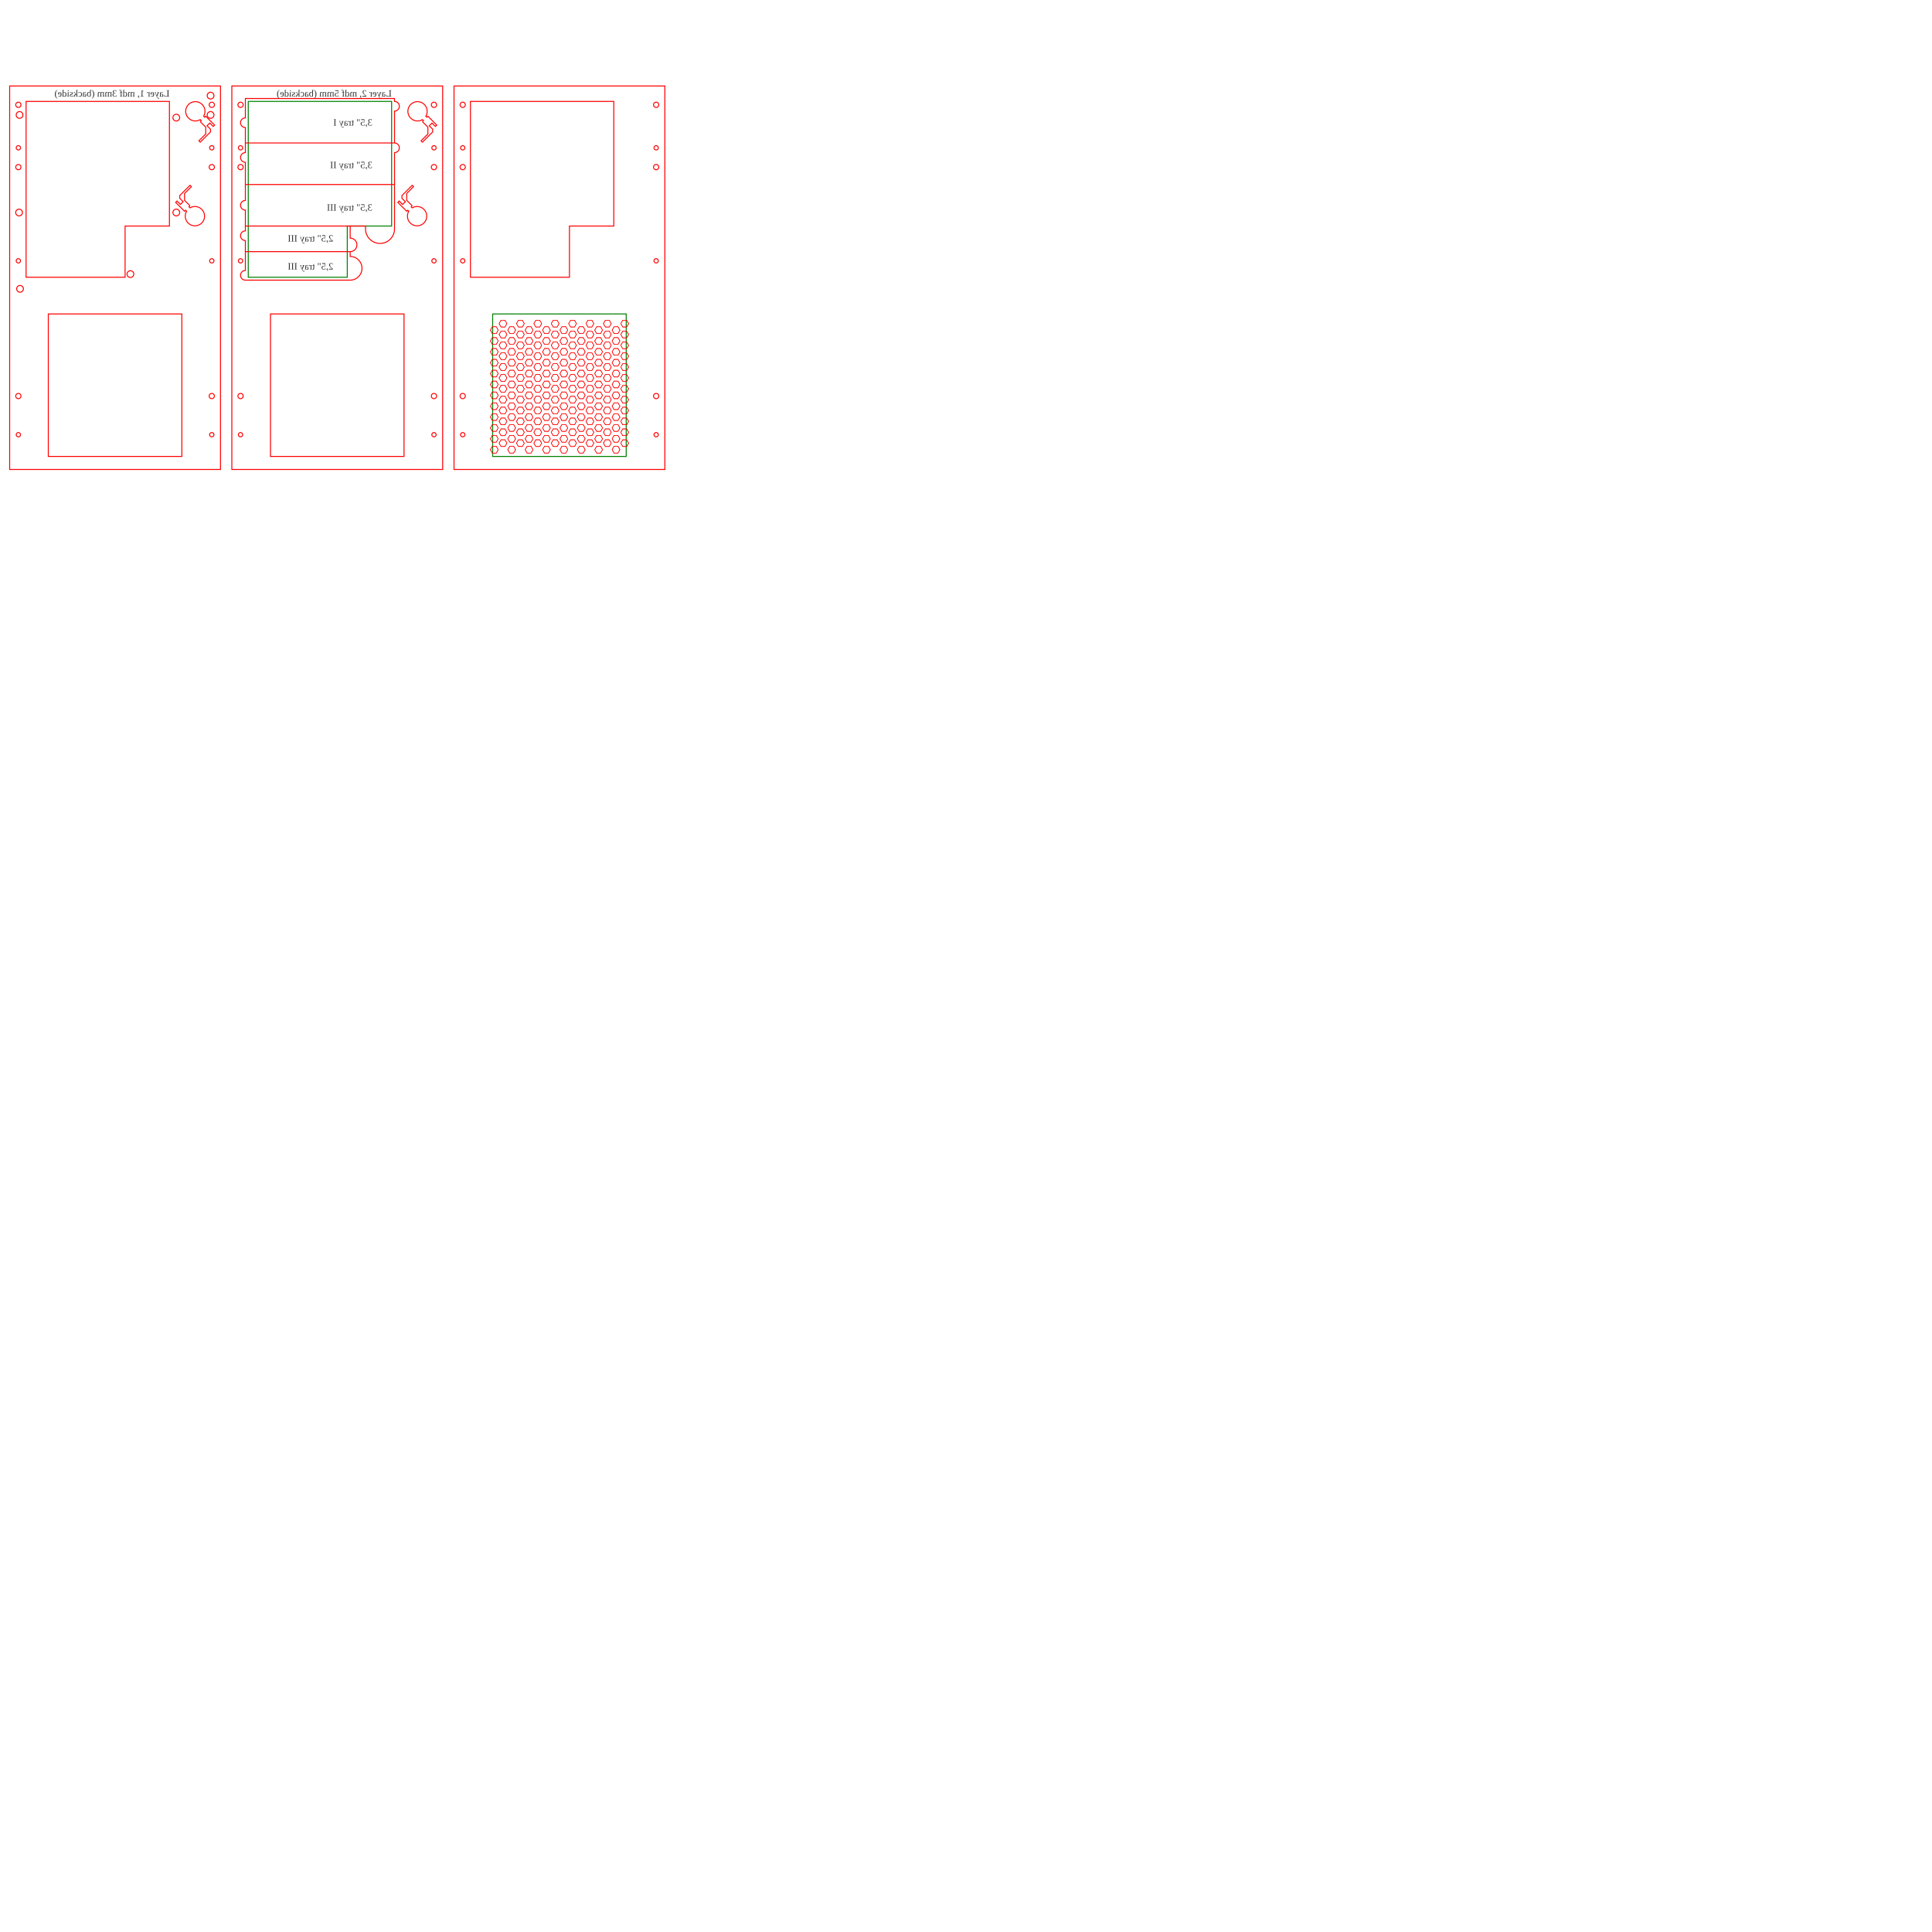
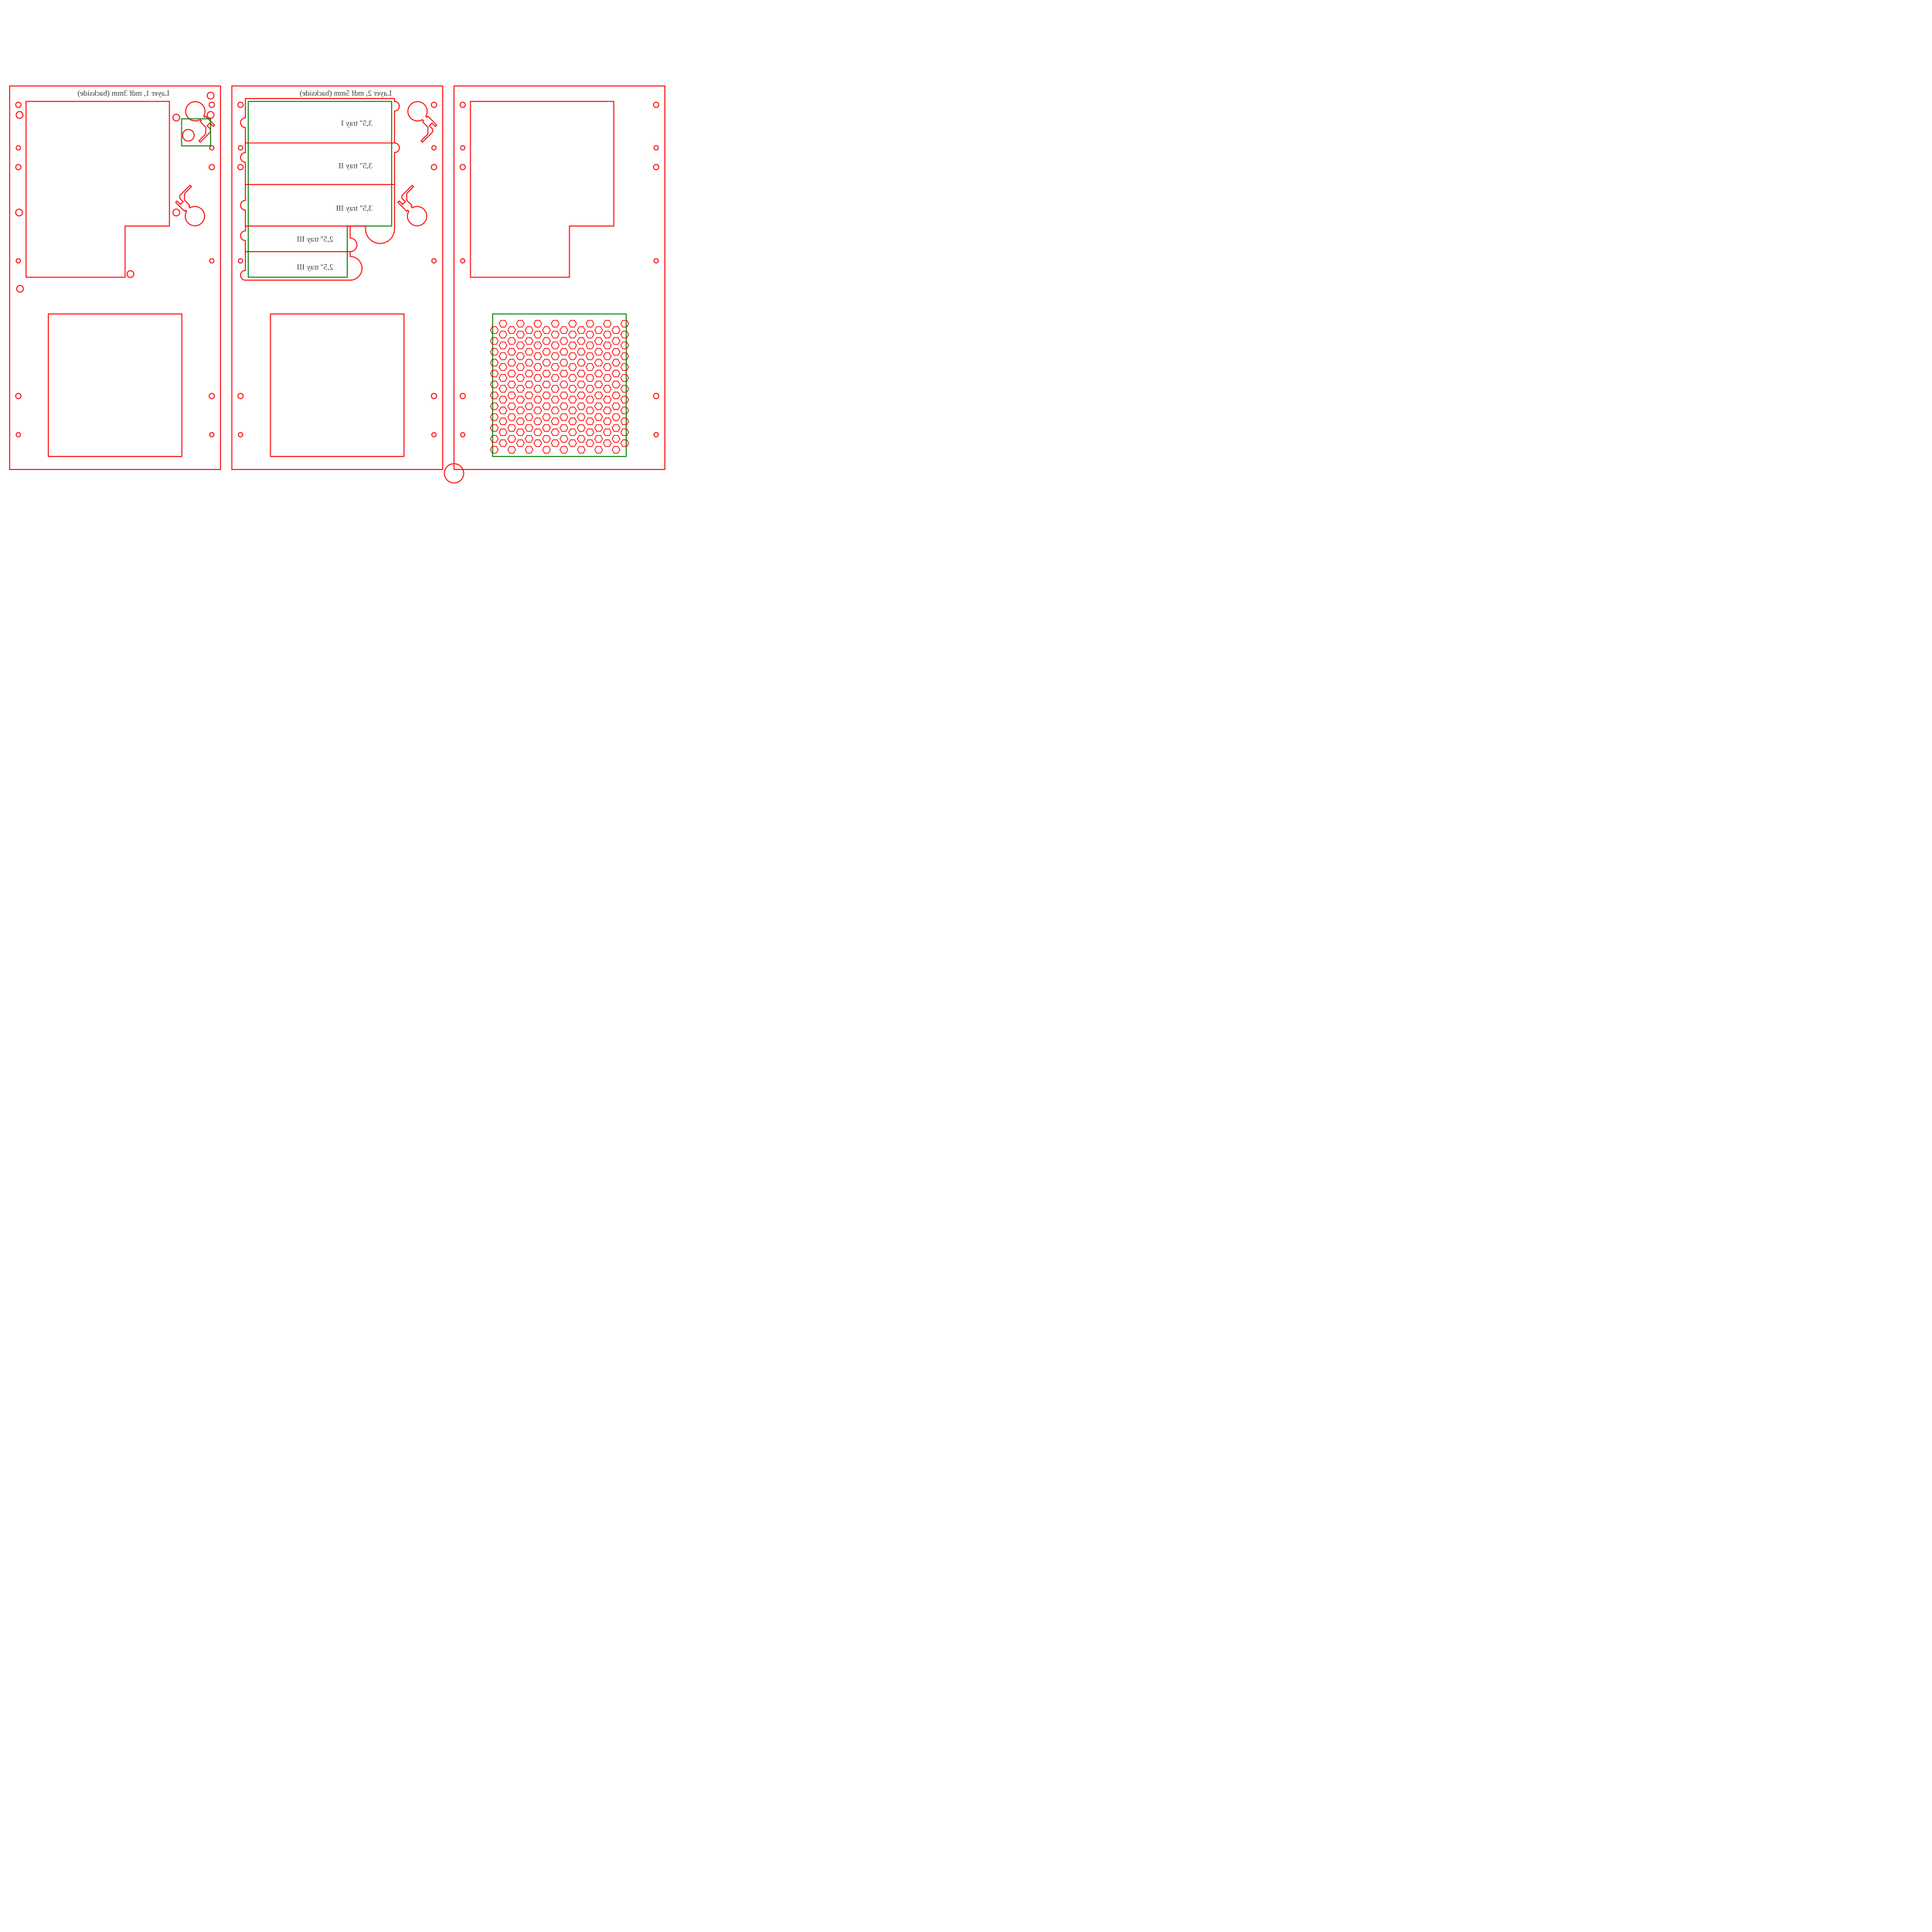
<svg xmlns="http://www.w3.org/2000/svg" xmlns:xlink="http://www.w3.org/1999/xlink" width="100cm" height="100cm" viewBox="0 0 1000 1000" version="1.1">
  <defs>
    <path id="hexagon" vector-effect="non-scaling-stroke" stroke-width="1" transform="scale(0.9 0.9)" d="     M -1  0     L -0.5 0.866     L 0.5  0.866     L 1  0     L 0.5  -0.866     L -0.5 -0.866     Z    " />
    <g id="honeycomb">
      <use xlink:href="#hex128" />
      <use xlink:href="#hex128" />
    </g>
    <g id="hex128">
      <use xlink:href="#hex64" />
      <use x="0" y="20" xlink:href="#hex64" />
      <use x="0" y="10" xlink:href="#hex64" />
    </g>
    <g id="hex64">
      <use xlink:href="#hex32" />
      <use x="16" y="0" xlink:href="#hex32" />
    </g>
    <g id="hex32">
      <use xlink:href="#hex16" />
      <use x="0" y="5" xlink:href="#hex16" />
    </g>
    <g id="hex16">
      <use xlink:href="#hex8" />
      <use x="8" y="0" xlink:href="#hex8" />
    </g>
    <g id="hex8">
      <use xlink:href="#hex4" />
      <use x="0" y="2.5" xlink:href="#hex4" />
    </g>
    <g id="hex4">
      <use xlink:href="#hex2" />
      <use x="2" y="1.5" xlink:href="#hex2" />
    </g>
    <g id="hex2">
      <use xlink:href="#hexagon" />
      <use x="4" xlink:href="#hexagon" />
    </g>
    <circle id="m4-loch" cx="0" cy="0" r="2.25" />
    <g id="m4-loch-reihe">
      <use xlink:href="#m4-loch" x="9" />
      <use xlink:href="#m4-loch" x="209.25" />
    </g>
    <circle id="m5-loch" cx="0" cy="0" r="2.75" />
    <g id="m5-loch-reihe">
      <use xlink:href="#m5-loch" x="9" />
      <use xlink:href="#m5-loch" x="209.25" />
    </g>
    <g id="baseplate" style="     fill:none;     stroke:#ff0000;     stroke-width:1;    ">
      <rect id="rect3721" width="218.25" height="397" x="0" y="4" class="cut" />
      <use xlink:href="#m4-loch-reihe" y="40" />
      <use xlink:href="#m5-loch-reihe" y="80" />
      <use xlink:href="#m4-loch-reihe" y="220" />
      <use xlink:href="#m5-loch-reihe" y="317" />
      <use xlink:href="#m4-loch-reihe" y="337" />
      <use xlink:href="#m5-loch-reihe" y="381.5" />
    </g>
    <path id="luefter-schacht" d="     M  40   17.5     L  40   165     L  178.25  165     L 178.25 17.5     Z" />
    <path id="tray-schacht" d="     M  17   203     L  17   385     L  165.4  385     L  165.4  256     L 119.5 256     L 119.5 203     Z" />
    <path id="switch" transform="translate(8.5 0)" d="     M 3 -4     L 11 -4     L 16  -9     L 16 -19     L 18  -19     L 18 -4     L 16 -2     L 11 -2     L 11 2     L 16 2     L 16 4     L 11 4      L 3 4     L 3 2.5     L 1.5 2.5     A 10 10 0 1 1 1.5 -2.5     L 3  -2.5     L 3  -4    " />
  </defs>
  <g id="root" style="    fill:none;    stroke:#ff0000;    stroke-width:1;   " transform="scale(0.5 -0.5) translate(0 -500)">
    <g id="layer1" transform="translate(10 10)">
-       <text transform="translate(165.5 390) scale(-1 -1)" font-size="10" fill="#333333" stroke="none">
+       <text transform="translate(165.5 391) scale(-1 -1)" font-size="8" fill="#333333" stroke="none">
				Layer 1, mdf 3mm (backside)
			</text>
      <use xlink:href="#baseplate" />
      <use xlink:href="#luefter-schacht" />
      <use xlink:href="#tray-schacht" />
      <g id="switches">
        <use transform="translate(192 375) rotate(-45)" xlink:href="#switch" />
        <use transform="translate(192 266) rotate(135)" xlink:href="#switch" />
      </g>
+       <rect style="stroke:green" x="178" y="339" width="30" height="28" />
+       <circle cx="185" cy="350" r="6" />
      <g id="nieten">
        <defs>
          <circle id="niete" cx="0" cy="0" r="3.5" />
        </defs>
        <use x="10.75" y="191" xlink:href="#niete" />
        <use x="9.75" y="270" xlink:href="#niete" />
        <use x="10.25" y="371" xlink:href="#niete" />
        <use x="208" y="391" xlink:href="#niete" />
        <use x="208" y="371" xlink:href="#niete" />
        <use x="172.5" y="368.25" xlink:href="#niete" />
        <use x="172.5" y="270" xlink:href="#niete" />
        <use x="125" y="206.25" xlink:href="#niete" />
      </g>
    </g>
    <g id="layer2" transform="translate(240 10)">
-       <g>
-         <text transform="translate(165.5 390) scale(-1 -1)" font-size="10" fill="#333333" stroke="none">
+       <g font-size="8" fill="#333333" stroke="none">
+         <text transform="translate(165.5 391) scale(-1 -1)">
					Layer 2, mdf 5mm (backside)
				</text>
-         <text transform="translate(145.5 360) scale(-1 -1)" font-size="10" fill="#333333" stroke="none">
+         <text transform="translate(145.5 360) scale(-1 -1)">
					3,5" tray I
				</text>
-         <text transform="translate(145.5 316) scale(-1 -1)" font-size="10" fill="#333333" stroke="none">
+         <text transform="translate(145.5 316) scale(-1 -1)">
					3,5" tray II
				</text>
-         <text transform="translate(145.5 272) scale(-1 -1)" font-size="10" fill="#333333" stroke="none">
+         <text transform="translate(145.5 272) scale(-1 -1)">
					3,5" tray III
				</text>
-         <text transform="translate(105 240) scale(-1 -1)" font-size="10" fill="#333333" stroke="none">
+         <text transform="translate(105 240) scale(-1 -1)">
					2,5" tray III
				</text>
-         <text transform="translate(105 211) scale(-1 -1)" font-size="10" fill="#333333" stroke="none">
+         <text transform="translate(105 211) scale(-1 -1)">
					2,5" tray III
				</text>
      </g>
      <use transform="translate(192 375.5)" xlink:href="#light" />
      <use xlink:href="#baseplate" />
      <use xlink:href="#luefter-schacht" />
      <use style="stroke:green" xlink:href="#tray-schacht" />
      <use xlink:href="#switches" />
      <path d="      M 14  200      L 122.5 200      A 9.75 9.75 0 1 1 122.5 224.5       L 122.5 229.5      L 14  229.5      L  14  210      A  5  5  0 1 1 14  200     " />
      <path d="      M 122.5 229.5      A 7  7  0 1 1 122.5 243.5      L  122.5 256      L  14  256      L  14  251      A 5  5  0 1 1 14  241      L 14  229.5     " />
      <path d="      M 122.5 256      L 138.4 256      L 138.4 253      A  15  15  0 1 1 168.4  253      L 168.4 299      L 14  299      L 14  282.5      A 5  5  0 1 1 14   272.5      L 14  256     " />
      <path d="      M 168.4 299      L 168.4 332      A 5  5  0 1 1 168.4 342       L 14  342      L 14  332      A 5  5  0 1 1 14  322      L 14  299     " />
      <path d="      M 168.4 342      L 168.4 375      A 5  5  0 1 1 168.4 385       L 168.4 388      L 14  388      L 14  368      A 5  5  0 1 1 14  358      L 14  342     " />
    </g>
    <g id="root" transform="translate(470 10)">
      <use xlink:href="#baseplate" />
      <use xlink:href="#luefter-schacht" style="stroke:green" />
      <use xlink:href="#tray-schacht" />
      <use xlink:href="#honeycomb" transform="translate(41.7 24.5) scale(4.5 4.5) " />
+       <circle r="10" cx="" cy="" id="button" />
    </g>
  </g>
</svg>
